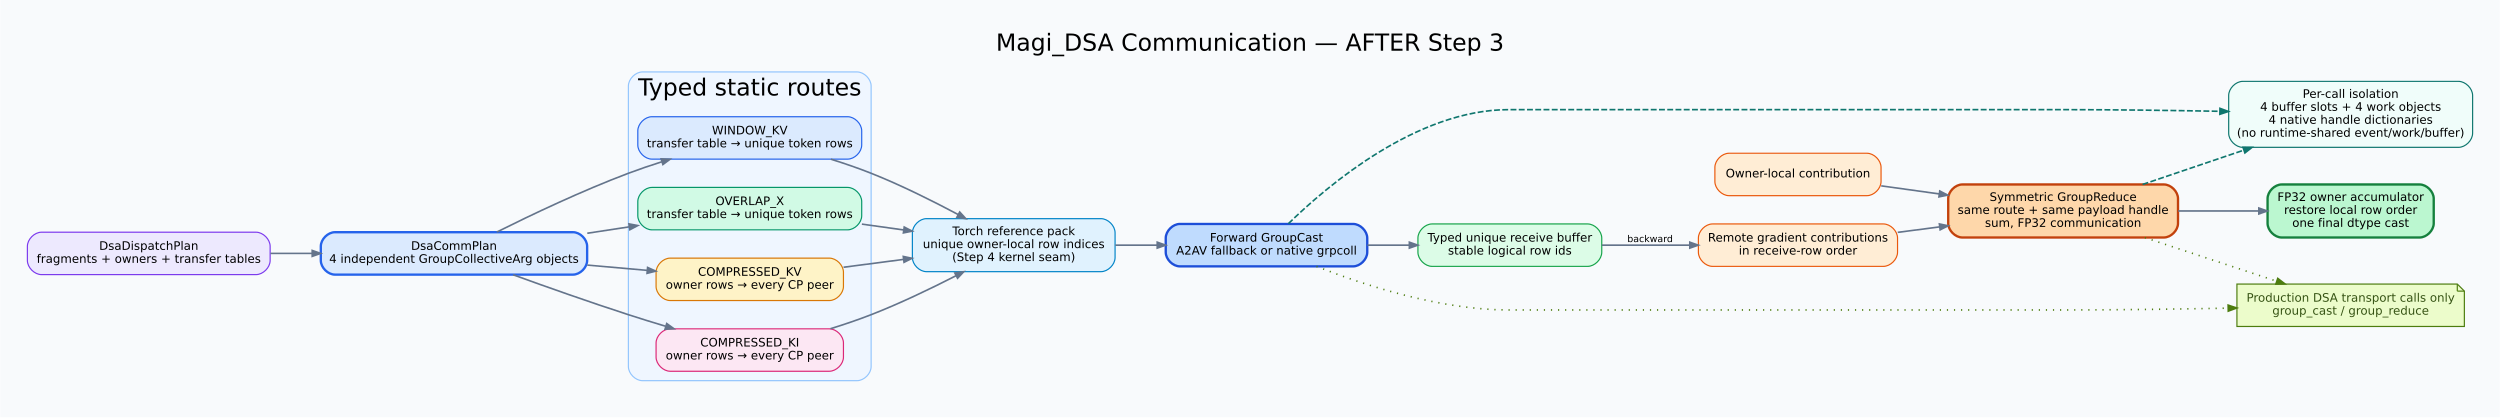
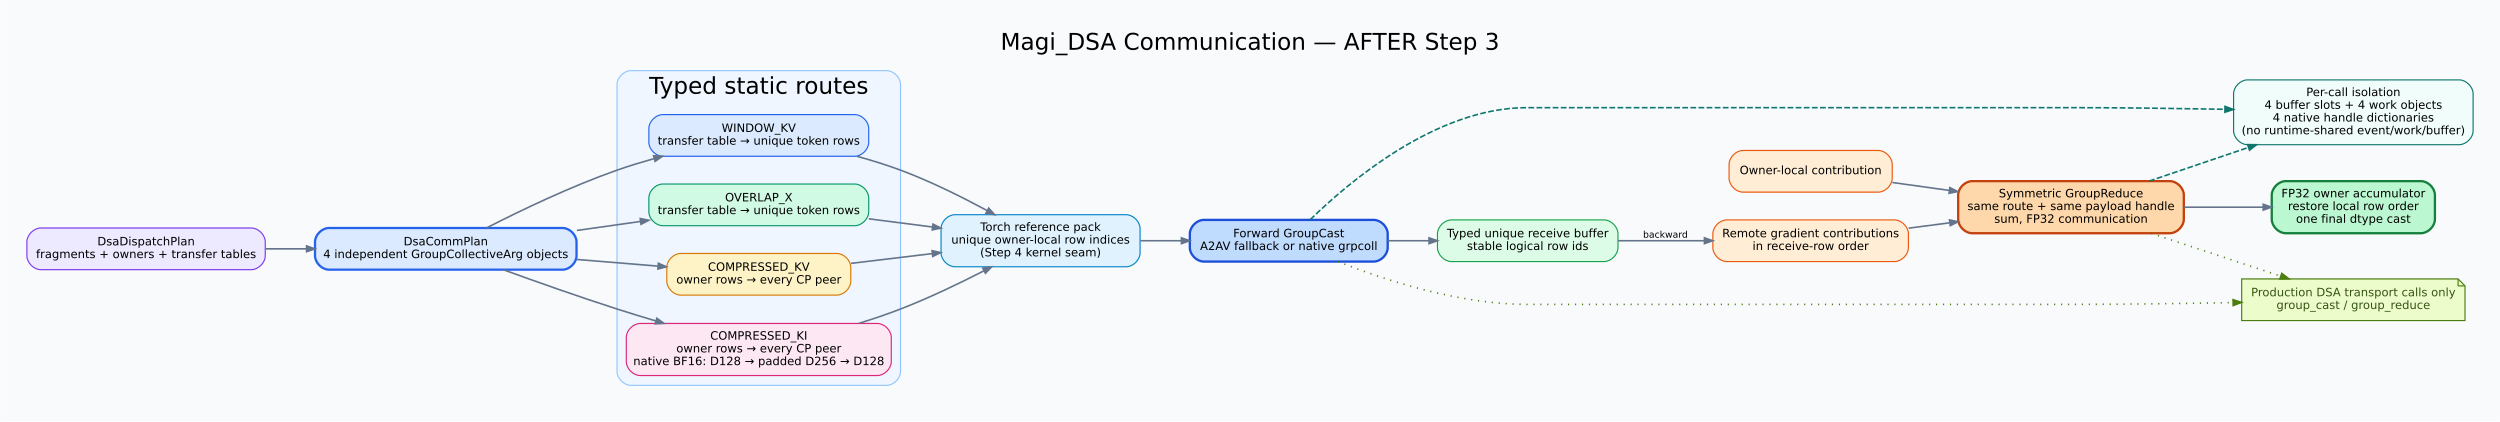
- <svg xmlns="http://www.w3.org/2000/svg" width="2121pt" height="354pt" viewBox="0.00 0.00 2121.08 354.08">
-   <g id="graph0" class="graph" transform="scale(1 1) rotate(0) translate(23.04 331.04)">
-     <polygon fill="#f8fafc" stroke="transparent" points="-23.04,23.04 -23.04,-331.04 2098.04,-331.04 2098.04,23.04 -23.04,23.04" />
-     <text text-anchor="middle" x="1037.5" y="-288" font-family="DejaVu Sans" font-size="20.00">Magi_DSA Communication — AFTER Step 3</text>
+ <svg xmlns="http://www.w3.org/2000/svg" width="2160pt" height="364pt" viewBox="0.00 0.00 2160.08 364.08">
+   <g id="graph0" class="graph" transform="scale(1 1) rotate(0) translate(23.04 341.04)">
+     <polygon fill="#f8fafc" stroke="transparent" points="-23.04,23.04 -23.04,-341.04 2137.04,-341.04 2137.04,23.04 -23.04,23.04" />
+     <text text-anchor="middle" x="1057" y="-298" font-family="DejaVu Sans" font-size="20.00">Magi_DSA Communication — AFTER Step 3</text>
    <g id="clust1" class="cluster">
-       <path fill="#eff6ff" stroke="#93c5fd" d="M522,-8C522,-8 704,-8 704,-8 710,-8 716,-14 716,-20 716,-20 716,-258 716,-258 716,-264 710,-270 704,-270 704,-270 522,-270 522,-270 516,-270 510,-264 510,-258 510,-258 510,-20 510,-20 510,-14 516,-8 522,-8" />
-       <text text-anchor="middle" x="613" y="-250" font-family="DejaVu Sans" font-size="20.00">Typed static routes</text>
+       <path fill="#eff6ff" stroke="#93c5fd" d="M522,-8C522,-8 743,-8 743,-8 749,-8 755,-14 755,-20 755,-20 755,-268 755,-268 755,-274 749,-280 743,-280 743,-280 522,-280 522,-280 516,-280 510,-274 510,-268 510,-268 510,-20 510,-20 510,-14 516,-8 522,-8" />
+       <text text-anchor="middle" x="632.5" y="-260" font-family="DejaVu Sans" font-size="20.00">Typed static routes</text>
    </g>
    <g id="node1" class="node">
-       <path fill="#ede9fe" stroke="#7c3aed" d="M194,-134C194,-134 12,-134 12,-134 6,-134 0,-128 0,-122 0,-122 0,-110 0,-110 0,-104 6,-98 12,-98 12,-98 194,-98 194,-98 200,-98 206,-104 206,-110 206,-110 206,-122 206,-122 206,-128 200,-134 194,-134" />
-       <text text-anchor="middle" x="103" y="-119" font-family="DejaVu Sans" font-size="10.00">DsaDispatchPlan</text>
-       <text text-anchor="middle" x="103" y="-108" font-family="DejaVu Sans" font-size="10.00">fragments + owners + transfer tables</text>
+       <path fill="#ede9fe" stroke="#7c3aed" d="M194,-144C194,-144 12,-144 12,-144 6,-144 0,-138 0,-132 0,-132 0,-120 0,-120 0,-114 6,-108 12,-108 12,-108 194,-108 194,-108 200,-108 206,-114 206,-120 206,-120 206,-132 206,-132 206,-138 200,-144 194,-144" />
+       <text text-anchor="middle" x="103" y="-129" font-family="DejaVu Sans" font-size="10.00">DsaDispatchPlan</text>
+       <text text-anchor="middle" x="103" y="-118" font-family="DejaVu Sans" font-size="10.00">fragments + owners + transfer tables</text>
    </g>
    <g id="node2" class="node">
-       <path fill="#dbeafe" stroke="#2563eb" stroke-width="2" d="M463,-134C463,-134 261,-134 261,-134 255,-134 249,-128 249,-122 249,-122 249,-110 249,-110 249,-104 255,-98 261,-98 261,-98 463,-98 463,-98 469,-98 475,-104 475,-110 475,-110 475,-122 475,-122 475,-128 469,-134 463,-134" />
-       <text text-anchor="middle" x="362" y="-119" font-family="DejaVu Sans" font-size="10.00">DsaCommPlan</text>
-       <text text-anchor="middle" x="362" y="-108" font-family="DejaVu Sans" font-size="10.00">4 independent GroupCollectiveArg objects</text>
+       <path fill="#dbeafe" stroke="#2563eb" stroke-width="2" d="M463,-144C463,-144 261,-144 261,-144 255,-144 249,-138 249,-132 249,-132 249,-120 249,-120 249,-114 255,-108 261,-108 261,-108 463,-108 463,-108 469,-108 475,-114 475,-120 475,-120 475,-132 475,-132 475,-138 469,-144 463,-144" />
+       <text text-anchor="middle" x="362" y="-129" font-family="DejaVu Sans" font-size="10.00">DsaCommPlan</text>
+       <text text-anchor="middle" x="362" y="-118" font-family="DejaVu Sans" font-size="10.00">4 independent GroupCollectiveArg objects</text>
    </g>
    <g id="edge1" class="edge">
-       <path fill="none" stroke="#64748b" stroke-width="1.4" d="M206.31,-116C217.9,-116 229.79,-116 241.58,-116" />
-       <polygon fill="#64748b" stroke="#64748b" stroke-width="1.4" points="241.7,-118.52 248.9,-116 241.7,-113.48 241.7,-118.52" />
+       <path fill="none" stroke="#64748b" stroke-width="1.4" d="M206.31,-126C217.9,-126 229.79,-126 241.58,-126" />
+       <polygon fill="#64748b" stroke="#64748b" stroke-width="1.4" points="241.7,-128.52 248.9,-126 241.7,-123.48 241.7,-128.52" />
    </g>
    <g id="node3" class="node">
-       <path fill="#dbeafe" stroke="#2563eb" d="M696,-232C696,-232 530,-232 530,-232 524,-232 518,-226 518,-220 518,-220 518,-208 518,-208 518,-202 524,-196 530,-196 530,-196 696,-196 696,-196 702,-196 708,-202 708,-208 708,-208 708,-220 708,-220 708,-226 702,-232 696,-232" />
-       <text text-anchor="middle" x="613" y="-217" font-family="DejaVu Sans" font-size="10.00">WINDOW_KV</text>
-       <text text-anchor="middle" x="613" y="-206" font-family="DejaVu Sans" font-size="10.00">transfer table → unique token rows</text>
+       <path fill="#dbeafe" stroke="#2563eb" d="M715.5,-242C715.5,-242 549.5,-242 549.5,-242 543.5,-242 537.5,-236 537.5,-230 537.5,-230 537.5,-218 537.5,-218 537.5,-212 543.5,-206 549.5,-206 549.5,-206 715.5,-206 715.5,-206 721.5,-206 727.5,-212 727.5,-218 727.5,-218 727.5,-230 727.5,-230 727.5,-236 721.5,-242 715.5,-242" />
+       <text text-anchor="middle" x="632.5" y="-227" font-family="DejaVu Sans" font-size="10.00">WINDOW_KV</text>
+       <text text-anchor="middle" x="632.5" y="-216" font-family="DejaVu Sans" font-size="10.00">transfer table → unique token rows</text>
    </g>
    <g id="edge2" class="edge">
-       <path fill="none" stroke="#64748b" stroke-width="1.4" d="M398.32,-134.13C427.71,-148.78 470.91,-169.3 510,-184 519.11,-187.42 528.79,-190.71 538.42,-193.77" />
-       <polygon fill="#64748b" stroke="#64748b" stroke-width="1.4" points="537.79,-196.21 545.41,-195.96 539.29,-191.4 537.79,-196.21" />
+       <path fill="none" stroke="#64748b" stroke-width="1.4" d="M397.27,-144.13C426.57,-159.08 470.2,-180.03 510,-194 520.26,-197.6 531.15,-200.94 542.03,-203.98" />
+       <polygon fill="#64748b" stroke="#64748b" stroke-width="1.4" points="541.57,-206.47 549.18,-205.94 542.9,-201.61 541.57,-206.47" />
    </g>
    <g id="node4" class="node">
-       <path fill="#d1fae5" stroke="#059669" d="M696,-172C696,-172 530,-172 530,-172 524,-172 518,-166 518,-160 518,-160 518,-148 518,-148 518,-142 524,-136 530,-136 530,-136 696,-136 696,-136 702,-136 708,-142 708,-148 708,-148 708,-160 708,-160 708,-166 702,-172 696,-172" />
-       <text text-anchor="middle" x="613" y="-157" font-family="DejaVu Sans" font-size="10.00">OVERLAP_X</text>
-       <text text-anchor="middle" x="613" y="-146" font-family="DejaVu Sans" font-size="10.00">transfer table → unique token rows</text>
+       <path fill="#d1fae5" stroke="#059669" d="M715.5,-182C715.5,-182 549.5,-182 549.5,-182 543.5,-182 537.5,-176 537.5,-170 537.5,-170 537.5,-158 537.5,-158 537.5,-152 543.5,-146 549.5,-146 549.5,-146 715.5,-146 715.5,-146 721.5,-146 727.5,-152 727.5,-158 727.5,-158 727.5,-170 727.5,-170 727.5,-176 721.5,-182 715.5,-182" />
+       <text text-anchor="middle" x="632.5" y="-167" font-family="DejaVu Sans" font-size="10.00">OVERLAP_X</text>
+       <text text-anchor="middle" x="632.5" y="-156" font-family="DejaVu Sans" font-size="10.00">transfer table → unique token rows</text>
    </g>
    <g id="edge3" class="edge">
-       <path fill="none" stroke="#64748b" stroke-width="1.4" d="M475.12,-133.11C486.98,-134.92 499,-136.75 510.73,-138.55" />
-       <polygon fill="#64748b" stroke="#64748b" stroke-width="1.4" points="510.5,-141.06 518,-139.65 511.26,-136.08 510.5,-141.06" />
+       <path fill="none" stroke="#64748b" stroke-width="1.4" d="M475.31,-141.9C493.42,-144.46 512.07,-147.1 529.91,-149.62" />
+       <polygon fill="#64748b" stroke="#64748b" stroke-width="1.4" points="530.02,-152.18 537.5,-150.7 530.72,-147.19 530.02,-152.18" />
    </g>
    <g id="node5" class="node">
-       <path fill="#fef3c7" stroke="#d97706" d="M680.5,-112C680.5,-112 545.5,-112 545.5,-112 539.5,-112 533.5,-106 533.5,-100 533.5,-100 533.5,-88 533.5,-88 533.5,-82 539.5,-76 545.5,-76 545.5,-76 680.5,-76 680.5,-76 686.5,-76 692.5,-82 692.5,-88 692.5,-88 692.5,-100 692.5,-100 692.5,-106 686.5,-112 680.5,-112" />
-       <text text-anchor="middle" x="613" y="-97" font-family="DejaVu Sans" font-size="10.00">COMPRESSED_KV</text>
-       <text text-anchor="middle" x="613" y="-86" font-family="DejaVu Sans" font-size="10.00">owner rows → every CP peer</text>
+       <path fill="#fef3c7" stroke="#d97706" d="M700,-122C700,-122 565,-122 565,-122 559,-122 553,-116 553,-110 553,-110 553,-98 553,-98 553,-92 559,-86 565,-86 565,-86 700,-86 700,-86 706,-86 712,-92 712,-98 712,-98 712,-110 712,-110 712,-116 706,-122 700,-122" />
+       <text text-anchor="middle" x="632.5" y="-107" font-family="DejaVu Sans" font-size="10.00">COMPRESSED_KV</text>
+       <text text-anchor="middle" x="632.5" y="-96" font-family="DejaVu Sans" font-size="10.00">owner rows → every CP peer</text>
    </g>
    <g id="edge4" class="edge">
-       <path fill="none" stroke="#64748b" stroke-width="1.4" d="M475.12,-106.09C492.13,-104.59 509.46,-103.06 525.81,-101.62" />
-       <polygon fill="#64748b" stroke="#64748b" stroke-width="1.4" points="526.3,-104.1 533.25,-100.96 525.85,-99.08 526.3,-104.1" />
+       <path fill="none" stroke="#64748b" stroke-width="1.4" d="M475.31,-116.8C498.68,-114.88 522.96,-112.89 545.22,-111.07" />
+       <polygon fill="#64748b" stroke="#64748b" stroke-width="1.4" points="545.71,-113.56 552.68,-110.46 545.3,-108.53 545.71,-113.56" />
    </g>
    <g id="node6" class="node">
-       <path fill="#fce7f3" stroke="#db2777" d="M680.5,-52C680.5,-52 545.5,-52 545.5,-52 539.5,-52 533.5,-46 533.5,-40 533.5,-40 533.5,-28 533.5,-28 533.5,-22 539.5,-16 545.5,-16 545.5,-16 680.5,-16 680.5,-16 686.5,-16 692.5,-22 692.5,-28 692.5,-28 692.5,-40 692.5,-40 692.5,-46 686.5,-52 680.5,-52" />
-       <text text-anchor="middle" x="613" y="-37" font-family="DejaVu Sans" font-size="10.00">COMPRESSED_KI</text>
-       <text text-anchor="middle" x="613" y="-26" font-family="DejaVu Sans" font-size="10.00">owner rows → every CP peer</text>
+       <path fill="#fce7f3" stroke="#db2777" d="M735,-61.5C735,-61.5 530,-61.5 530,-61.5 524,-61.5 518,-55.5 518,-49.5 518,-49.5 518,-28.5 518,-28.5 518,-22.5 524,-16.5 530,-16.5 530,-16.5 735,-16.5 735,-16.5 741,-16.5 747,-22.5 747,-28.5 747,-28.5 747,-49.5 747,-49.5 747,-55.5 741,-61.5 735,-61.5" />
+       <text text-anchor="middle" x="632.5" y="-47.5" font-family="DejaVu Sans" font-size="10.00">COMPRESSED_KI</text>
+       <text text-anchor="middle" x="632.5" y="-36.5" font-family="DejaVu Sans" font-size="10.00">owner rows → every CP peer</text>
+       <text text-anchor="middle" x="632.5" y="-25.5" font-family="DejaVu Sans" font-size="10.00">native BF16: D128 → padded D256 → D128</text>
    </g>
    <g id="edge5" class="edge">
-       <path fill="none" stroke="#64748b" stroke-width="1.4" d="M412.11,-97.88C440.57,-87.57 477.16,-74.63 510,-64 520.23,-60.69 531.08,-57.33 541.75,-54.12" />
-       <polygon fill="#64748b" stroke="#64748b" stroke-width="1.4" points="542.54,-56.51 548.72,-52.03 541.1,-51.68 542.54,-56.51" />
+       <path fill="none" stroke="#64748b" stroke-width="1.4" d="M411.75,-107.93C440.25,-97.58 477,-84.58 510,-74 520.82,-70.53 532.23,-67.03 543.55,-63.66" />
+       <polygon fill="#64748b" stroke="#64748b" stroke-width="1.4" points="544.39,-66.04 550.58,-61.58 542.96,-61.21 544.39,-66.04" />
    </g>
    <g id="node7" class="node">
-       <path fill="#e0f2fe" stroke="#0284c7" d="M911,-145.5C911,-145.5 763,-145.5 763,-145.5 757,-145.5 751,-139.5 751,-133.5 751,-133.5 751,-112.5 751,-112.5 751,-106.5 757,-100.5 763,-100.5 763,-100.5 911,-100.5 911,-100.5 917,-100.5 923,-106.5 923,-112.5 923,-112.5 923,-133.5 923,-133.5 923,-139.5 917,-145.5 911,-145.5" />
-       <text text-anchor="middle" x="837" y="-131.5" font-family="DejaVu Sans" font-size="10.00">Torch reference pack</text>
-       <text text-anchor="middle" x="837" y="-120.5" font-family="DejaVu Sans" font-size="10.00">unique owner-local row indices</text>
-       <text text-anchor="middle" x="837" y="-109.5" font-family="DejaVu Sans" font-size="10.00">(Step 4 kernel seam)</text>
+       <path fill="#e0f2fe" stroke="#0284c7" d="M950,-155.5C950,-155.5 802,-155.5 802,-155.5 796,-155.5 790,-149.5 790,-143.5 790,-143.5 790,-122.5 790,-122.5 790,-116.5 796,-110.5 802,-110.5 802,-110.5 950,-110.5 950,-110.5 956,-110.5 962,-116.5 962,-122.5 962,-122.5 962,-143.5 962,-143.5 962,-149.5 956,-155.5 950,-155.5" />
+       <text text-anchor="middle" x="876" y="-141.5" font-family="DejaVu Sans" font-size="10.00">Torch reference pack</text>
+       <text text-anchor="middle" x="876" y="-130.5" font-family="DejaVu Sans" font-size="10.00">unique owner-local row indices</text>
+       <text text-anchor="middle" x="876" y="-119.5" font-family="DejaVu Sans" font-size="10.00">(Step 4 kernel seam)</text>
    </g>
    <g id="edge6" class="edge">
-       <path fill="none" stroke="#64748b" stroke-width="1.4" d="M681.81,-195.96C693.34,-192.35 705.11,-188.33 716,-184 741.11,-174.03 768,-160.62 789.96,-148.92" />
-       <polygon fill="#64748b" stroke="#64748b" stroke-width="1.4" points="791.16,-151.14 796.31,-145.51 788.77,-146.7 791.16,-151.14" />
+       <path fill="none" stroke="#64748b" stroke-width="1.4" d="M717.27,-205.99C730.06,-202.47 742.99,-198.47 755,-194 780.62,-184.47 807.87,-170.91 829.93,-159" />
+       <polygon fill="#64748b" stroke="#64748b" stroke-width="1.4" points="831.18,-161.19 836.3,-155.53 828.77,-156.76 831.18,-161.19" />
    </g>
    <g id="edge7" class="edge">
-       <path fill="none" stroke="#64748b" stroke-width="1.4" d="M708.15,-140.85C719.89,-139.21 731.89,-137.54 743.61,-135.9" />
-       <polygon fill="#64748b" stroke="#64748b" stroke-width="1.4" points="744.08,-138.38 750.86,-134.89 743.38,-133.39 744.08,-138.38" />
+       <path fill="none" stroke="#64748b" stroke-width="1.4" d="M727.56,-151.93C745.68,-149.6 764.65,-147.16 782.72,-144.85" />
+       <polygon fill="#64748b" stroke="#64748b" stroke-width="1.4" points="783.04,-147.35 789.86,-143.93 782.4,-142.35 783.04,-147.35" />
    </g>
    <g id="edge8" class="edge">
-       <path fill="none" stroke="#64748b" stroke-width="1.4" d="M692.58,-104.27C709.06,-106.42 726.59,-108.71 743.52,-110.92" />
-       <polygon fill="#64748b" stroke="#64748b" stroke-width="1.4" points="743.27,-113.43 750.74,-111.86 743.92,-108.43 743.27,-113.43" />
+       <path fill="none" stroke="#64748b" stroke-width="1.4" d="M712.24,-113.46C734.6,-116.14 759.15,-119.09 782.25,-121.86" />
+       <polygon fill="#64748b" stroke="#64748b" stroke-width="1.4" points="782.25,-124.4 789.7,-122.76 782.85,-119.4 782.25,-124.4" />
    </g>
    <g id="edge9" class="edge">
-       <path fill="none" stroke="#64748b" stroke-width="1.4" d="M681.49,-52.08C693.11,-55.69 704.99,-59.71 716,-64 740.31,-73.47 766.4,-86 788.02,-97.07" />
-       <polygon fill="#64748b" stroke="#64748b" stroke-width="1.4" points="787.03,-99.39 794.58,-100.45 789.34,-94.91 787.03,-99.39" />
+       <path fill="none" stroke="#64748b" stroke-width="1.4" d="M719.11,-61.6C731.27,-65.4 743.53,-69.57 755,-74 779.33,-83.4 805.43,-95.92 827.05,-107" />
+       <polygon fill="#64748b" stroke="#64748b" stroke-width="1.4" points="826.05,-109.33 833.61,-110.39 828.37,-104.85 826.05,-109.33" />
    </g>
    <g id="node8" class="node">
-       <path fill="#bfdbfe" stroke="#1d4ed8" stroke-width="2" d="M1125,-141C1125,-141 978,-141 978,-141 972,-141 966,-135 966,-129 966,-129 966,-117 966,-117 966,-111 972,-105 978,-105 978,-105 1125,-105 1125,-105 1131,-105 1137,-111 1137,-117 1137,-117 1137,-129 1137,-129 1137,-135 1131,-141 1125,-141" />
-       <text text-anchor="middle" x="1051.5" y="-126" font-family="DejaVu Sans" font-size="10.00">Forward GroupCast</text>
-       <text text-anchor="middle" x="1051.5" y="-115" font-family="DejaVu Sans" font-size="10.00">A2AV fallback or native grpcoll</text>
+       <path fill="#bfdbfe" stroke="#1d4ed8" stroke-width="2" d="M1164,-151C1164,-151 1017,-151 1017,-151 1011,-151 1005,-145 1005,-139 1005,-139 1005,-127 1005,-127 1005,-121 1011,-115 1017,-115 1017,-115 1164,-115 1164,-115 1170,-115 1176,-121 1176,-127 1176,-127 1176,-139 1176,-139 1176,-145 1170,-151 1164,-151" />
+       <text text-anchor="middle" x="1090.5" y="-136" font-family="DejaVu Sans" font-size="10.00">Forward GroupCast</text>
+       <text text-anchor="middle" x="1090.5" y="-125" font-family="DejaVu Sans" font-size="10.00">A2AV fallback or native grpcoll</text>
    </g>
    <g id="edge10" class="edge">
-       <path fill="none" stroke="#64748b" stroke-width="1.4" d="M923.21,-123C934.87,-123 946.89,-123 958.67,-123" />
-       <polygon fill="#64748b" stroke="#64748b" stroke-width="1.4" points="958.77,-125.52 965.97,-123 958.77,-120.48 958.77,-125.52" />
+       <path fill="none" stroke="#64748b" stroke-width="1.4" d="M962.21,-133C973.87,-133 985.89,-133 997.67,-133" />
+       <polygon fill="#64748b" stroke="#64748b" stroke-width="1.4" points="997.77,-135.52 1004.97,-133 997.77,-130.48 997.77,-135.52" />
    </g>
    <g id="node9" class="node">
-       <path fill="#dcfce7" stroke="#16a34a" d="M1324,-141C1324,-141 1192,-141 1192,-141 1186,-141 1180,-135 1180,-129 1180,-129 1180,-117 1180,-117 1180,-111 1186,-105 1192,-105 1192,-105 1324,-105 1324,-105 1330,-105 1336,-111 1336,-117 1336,-117 1336,-129 1336,-129 1336,-135 1330,-141 1324,-141" />
-       <text text-anchor="middle" x="1258" y="-126" font-family="DejaVu Sans" font-size="10.00">Typed unique receive buffer</text>
-       <text text-anchor="middle" x="1258" y="-115" font-family="DejaVu Sans" font-size="10.00">stable logical row ids</text>
+       <path fill="#dcfce7" stroke="#16a34a" d="M1363,-151C1363,-151 1231,-151 1231,-151 1225,-151 1219,-145 1219,-139 1219,-139 1219,-127 1219,-127 1219,-121 1225,-115 1231,-115 1231,-115 1363,-115 1363,-115 1369,-115 1375,-121 1375,-127 1375,-127 1375,-139 1375,-139 1375,-145 1369,-151 1363,-151" />
+       <text text-anchor="middle" x="1297" y="-136" font-family="DejaVu Sans" font-size="10.00">Typed unique receive buffer</text>
+       <text text-anchor="middle" x="1297" y="-125" font-family="DejaVu Sans" font-size="10.00">stable logical row ids</text>
    </g>
    <g id="edge11" class="edge">
-       <path fill="none" stroke="#64748b" stroke-width="1.4" d="M1137.15,-123C1148.89,-123 1160.95,-123 1172.68,-123" />
-       <polygon fill="#64748b" stroke="#64748b" stroke-width="1.4" points="1172.74,-125.52 1179.94,-123 1172.74,-120.48 1172.74,-125.52" />
+       <path fill="none" stroke="#64748b" stroke-width="1.4" d="M1176.15,-133C1187.89,-133 1199.95,-133 1211.68,-133" />
+       <polygon fill="#64748b" stroke="#64748b" stroke-width="1.4" points="1211.74,-135.52 1218.94,-133 1211.74,-130.48 1211.74,-135.52" />
    </g>
    <g id="node14" class="node">
-       <path fill="#f0fdfa" stroke="#0f766e" d="M2063,-262C2063,-262 1880,-262 1880,-262 1874,-262 1868,-256 1868,-250 1868,-250 1868,-218 1868,-218 1868,-212 1874,-206 1880,-206 1880,-206 2063,-206 2063,-206 2069,-206 2075,-212 2075,-218 2075,-218 2075,-250 2075,-250 2075,-256 2069,-262 2063,-262" />
-       <text text-anchor="middle" x="1971.5" y="-248" font-family="DejaVu Sans" font-size="10.00">Per-call isolation</text>
-       <text text-anchor="middle" x="1971.5" y="-237" font-family="DejaVu Sans" font-size="10.00">4 buffer slots + 4 work objects</text>
-       <text text-anchor="middle" x="1971.5" y="-226" font-family="DejaVu Sans" font-size="10.00">4 native handle dictionaries</text>
-       <text text-anchor="middle" x="1971.5" y="-215" font-family="DejaVu Sans" font-size="10.00">(no runtime-shared event/work/buffer)</text>
+       <path fill="#f0fdfa" stroke="#0f766e" d="M2102,-272C2102,-272 1919,-272 1919,-272 1913,-272 1907,-266 1907,-260 1907,-260 1907,-228 1907,-228 1907,-222 1913,-216 1919,-216 1919,-216 2102,-216 2102,-216 2108,-216 2114,-222 2114,-228 2114,-228 2114,-260 2114,-260 2114,-266 2108,-272 2102,-272" />
+       <text text-anchor="middle" x="2010.5" y="-258" font-family="DejaVu Sans" font-size="10.00">Per-call isolation</text>
+       <text text-anchor="middle" x="2010.5" y="-247" font-family="DejaVu Sans" font-size="10.00">4 buffer slots + 4 work objects</text>
+       <text text-anchor="middle" x="2010.5" y="-236" font-family="DejaVu Sans" font-size="10.00">4 native handle dictionaries</text>
+       <text text-anchor="middle" x="2010.5" y="-225" font-family="DejaVu Sans" font-size="10.00">(no runtime-shared event/work/buffer)</text>
    </g>
    <g id="edge16" class="edge">
-       <path fill="none" stroke="#0f766e" stroke-width="1.4" stroke-dasharray="5,2" d="M1070.05,-141.22C1103.26,-173.65 1179,-238 1257,-238 1257,-238 1257,-238 1728.5,-238 1771.61,-238 1819.03,-237.36 1860.38,-236.59" />
-       <polygon fill="#0f766e" stroke="#0f766e" stroke-width="1.4" points="1860.61,-239.1 1867.77,-236.45 1860.52,-234.06 1860.61,-239.1" />
+       <path fill="none" stroke="#0f766e" stroke-width="1.4" stroke-dasharray="5,2" d="M1109.05,-151.22C1142.26,-183.65 1218,-248 1296,-248 1296,-248 1296,-248 1767.5,-248 1810.61,-248 1858.03,-247.36 1899.38,-246.59" />
+       <polygon fill="#0f766e" stroke="#0f766e" stroke-width="1.4" points="1899.61,-249.1 1906.77,-246.45 1899.52,-244.06 1899.61,-249.1" />
    </g>
    <g id="node15" class="node">
-       <polygon fill="#ecfccb" stroke="#4d7c0f" points="2062,-90 1875,-90 1875,-54 2068,-54 2068,-84 2062,-90" />
-       <polyline fill="none" stroke="#4d7c0f" points="2062,-90 2062,-84 " />
-       <polyline fill="none" stroke="#4d7c0f" points="2068,-84 2062,-84 " />
-       <text text-anchor="middle" x="1971.5" y="-75" font-family="DejaVu Sans" font-size="10.00" fill="#365314">Production DSA transport calls only</text>
-       <text text-anchor="middle" x="1971.5" y="-64" font-family="DejaVu Sans" font-size="10.00" fill="#365314">group_cast / group_reduce</text>
+       <polygon fill="#ecfccb" stroke="#4d7c0f" points="2101,-100 1914,-100 1914,-64 2107,-64 2107,-94 2101,-100" />
+       <polyline fill="none" stroke="#4d7c0f" points="2101,-100 2101,-94 " />
+       <polyline fill="none" stroke="#4d7c0f" points="2107,-94 2101,-94 " />
+       <text text-anchor="middle" x="2010.5" y="-85" font-family="DejaVu Sans" font-size="10.00" fill="#365314">Production DSA transport calls only</text>
+       <text text-anchor="middle" x="2010.5" y="-74" font-family="DejaVu Sans" font-size="10.00" fill="#365314">group_cast / group_reduce</text>
    </g>
    <g id="edge18" class="edge">
-       <path fill="none" stroke="#4d7c0f" stroke-width="1.4" stroke-dasharray="1,5" d="M1093.92,-104.99C1134.63,-88.95 1198.91,-68 1257,-68 1257,-68 1257,-68 1728.5,-68 1774.08,-68 1824.48,-68.72 1867.44,-69.55" />
-       <polygon fill="#4d7c0f" stroke="#4d7c0f" stroke-width="1.4" points="1867.57,-72.07 1874.82,-69.69 1867.67,-67.03 1867.57,-72.07" />
+       <path fill="none" stroke="#4d7c0f" stroke-width="1.4" stroke-dasharray="1,5" d="M1132.92,-114.99C1173.63,-98.95 1237.91,-78 1296,-78 1296,-78 1296,-78 1767.5,-78 1813.08,-78 1863.48,-78.72 1906.44,-79.55" />
+       <polygon fill="#4d7c0f" stroke="#4d7c0f" stroke-width="1.4" points="1906.57,-82.07 1913.82,-79.69 1906.67,-77.03 1906.57,-82.07" />
    </g>
    <g id="node10" class="node">
-       <path fill="#ffedd5" stroke="#ea580c" d="M1575,-141C1575,-141 1430,-141 1430,-141 1424,-141 1418,-135 1418,-129 1418,-129 1418,-117 1418,-117 1418,-111 1424,-105 1430,-105 1430,-105 1575,-105 1575,-105 1581,-105 1587,-111 1587,-117 1587,-117 1587,-129 1587,-129 1587,-135 1581,-141 1575,-141" />
-       <text text-anchor="middle" x="1502.5" y="-126" font-family="DejaVu Sans" font-size="10.00">Remote gradient contributions</text>
-       <text text-anchor="middle" x="1502.5" y="-115" font-family="DejaVu Sans" font-size="10.00">in receive-row order</text>
+       <path fill="#ffedd5" stroke="#ea580c" d="M1614,-151C1614,-151 1469,-151 1469,-151 1463,-151 1457,-145 1457,-139 1457,-139 1457,-127 1457,-127 1457,-121 1463,-115 1469,-115 1469,-115 1614,-115 1614,-115 1620,-115 1626,-121 1626,-127 1626,-127 1626,-139 1626,-139 1626,-145 1620,-151 1614,-151" />
+       <text text-anchor="middle" x="1541.5" y="-136" font-family="DejaVu Sans" font-size="10.00">Remote gradient contributions</text>
+       <text text-anchor="middle" x="1541.5" y="-125" font-family="DejaVu Sans" font-size="10.00">in receive-row order</text>
    </g>
    <g id="edge12" class="edge">
-       <path fill="none" stroke="#64748b" stroke-width="1.4" d="M1336.06,-123C1359.79,-123 1386.14,-123 1410.7,-123" />
-       <polygon fill="#64748b" stroke="#64748b" stroke-width="1.4" points="1410.72,-125.52 1417.92,-123 1410.72,-120.48 1410.72,-125.52" />
-       <text text-anchor="middle" x="1377" y="-125.6" font-family="DejaVu Sans" font-size="8.00">backward</text>
+       <path fill="none" stroke="#64748b" stroke-width="1.4" d="M1375.06,-133C1398.79,-133 1425.14,-133 1449.7,-133" />
+       <polygon fill="#64748b" stroke="#64748b" stroke-width="1.4" points="1449.72,-135.52 1456.92,-133 1449.72,-130.48 1449.72,-135.52" />
+       <text text-anchor="middle" x="1416" y="-135.6" font-family="DejaVu Sans" font-size="8.00">backward</text>
    </g>
    <g id="node12" class="node">
-       <path fill="#fed7aa" stroke="#c2410c" stroke-width="2" d="M1813,-174.5C1813,-174.5 1642,-174.5 1642,-174.5 1636,-174.5 1630,-168.5 1630,-162.5 1630,-162.5 1630,-141.5 1630,-141.5 1630,-135.5 1636,-129.5 1642,-129.5 1642,-129.5 1813,-129.5 1813,-129.5 1819,-129.5 1825,-135.5 1825,-141.5 1825,-141.5 1825,-162.5 1825,-162.5 1825,-168.5 1819,-174.5 1813,-174.5" />
-       <text text-anchor="middle" x="1727.5" y="-160.5" font-family="DejaVu Sans" font-size="10.00">Symmetric GroupReduce</text>
-       <text text-anchor="middle" x="1727.5" y="-149.5" font-family="DejaVu Sans" font-size="10.00">same route + same payload handle</text>
-       <text text-anchor="middle" x="1727.5" y="-138.5" font-family="DejaVu Sans" font-size="10.00">sum, FP32 communication</text>
+       <path fill="#fed7aa" stroke="#c2410c" stroke-width="2" d="M1852,-184.5C1852,-184.5 1681,-184.5 1681,-184.5 1675,-184.5 1669,-178.5 1669,-172.5 1669,-172.5 1669,-151.5 1669,-151.5 1669,-145.5 1675,-139.5 1681,-139.5 1681,-139.5 1852,-139.5 1852,-139.5 1858,-139.5 1864,-145.5 1864,-151.5 1864,-151.5 1864,-172.5 1864,-172.5 1864,-178.5 1858,-184.5 1852,-184.5" />
+       <text text-anchor="middle" x="1766.5" y="-170.5" font-family="DejaVu Sans" font-size="10.00">Symmetric GroupReduce</text>
+       <text text-anchor="middle" x="1766.5" y="-159.5" font-family="DejaVu Sans" font-size="10.00">same route + same payload handle</text>
+       <text text-anchor="middle" x="1766.5" y="-148.5" font-family="DejaVu Sans" font-size="10.00">sum, FP32 communication</text>
    </g>
    <g id="edge13" class="edge">
-       <path fill="none" stroke="#64748b" stroke-width="1.4" d="M1587.17,-133.88C1598.74,-135.39 1610.73,-136.94 1622.6,-138.49" />
-       <polygon fill="#64748b" stroke="#64748b" stroke-width="1.4" points="1622.51,-141.02 1629.98,-139.45 1623.16,-136.02 1622.51,-141.02" />
+       <path fill="none" stroke="#64748b" stroke-width="1.4" d="M1626.17,-143.88C1637.74,-145.39 1649.73,-146.94 1661.6,-148.49" />
+       <polygon fill="#64748b" stroke="#64748b" stroke-width="1.4" points="1661.51,-151.02 1668.98,-149.45 1662.16,-146.02 1661.51,-151.02" />
    </g>
    <g id="node11" class="node">
-       <path fill="#ffedd5" stroke="#ea580c" d="M1561,-201C1561,-201 1444,-201 1444,-201 1438,-201 1432,-195 1432,-189 1432,-189 1432,-177 1432,-177 1432,-171 1438,-165 1444,-165 1444,-165 1561,-165 1561,-165 1567,-165 1573,-171 1573,-177 1573,-177 1573,-189 1573,-189 1573,-195 1567,-201 1561,-201" />
-       <text text-anchor="middle" x="1502.5" y="-180.5" font-family="DejaVu Sans" font-size="10.00">Owner-local contribution</text>
+       <path fill="#ffedd5" stroke="#ea580c" d="M1600,-211C1600,-211 1483,-211 1483,-211 1477,-211 1471,-205 1471,-199 1471,-199 1471,-187 1471,-187 1471,-181 1477,-175 1483,-175 1483,-175 1600,-175 1600,-175 1606,-175 1612,-181 1612,-187 1612,-187 1612,-199 1612,-199 1612,-205 1606,-211 1600,-211" />
+       <text text-anchor="middle" x="1541.5" y="-190.5" font-family="DejaVu Sans" font-size="10.00">Owner-local contribution</text>
    </g>
    <g id="edge14" class="edge">
-       <path fill="none" stroke="#64748b" stroke-width="1.4" d="M1573.14,-173.32C1588.8,-171.14 1605.74,-168.79 1622.46,-166.46" />
-       <polygon fill="#64748b" stroke="#64748b" stroke-width="1.4" points="1622.82,-168.96 1629.6,-165.47 1622.13,-163.97 1622.82,-168.96" />
+       <path fill="none" stroke="#64748b" stroke-width="1.4" d="M1612.14,-183.32C1627.8,-181.14 1644.74,-178.79 1661.46,-176.46" />
+       <polygon fill="#64748b" stroke="#64748b" stroke-width="1.4" points="1661.82,-178.96 1668.6,-175.47 1661.13,-173.97 1661.82,-178.96" />
    </g>
    <g id="node13" class="node">
-       <path fill="#bbf7d0" stroke="#15803d" stroke-width="2" d="M2030,-174.5C2030,-174.5 1913,-174.5 1913,-174.5 1907,-174.5 1901,-168.5 1901,-162.5 1901,-162.5 1901,-141.5 1901,-141.5 1901,-135.5 1907,-129.5 1913,-129.5 1913,-129.5 2030,-129.5 2030,-129.5 2036,-129.5 2042,-135.5 2042,-141.5 2042,-141.5 2042,-162.5 2042,-162.5 2042,-168.5 2036,-174.5 2030,-174.5" />
-       <text text-anchor="middle" x="1971.5" y="-160.5" font-family="DejaVu Sans" font-size="10.00">FP32 owner accumulator</text>
-       <text text-anchor="middle" x="1971.5" y="-149.5" font-family="DejaVu Sans" font-size="10.00">restore local row order</text>
-       <text text-anchor="middle" x="1971.5" y="-138.5" font-family="DejaVu Sans" font-size="10.00">one final dtype cast</text>
+       <path fill="#bbf7d0" stroke="#15803d" stroke-width="2" d="M2069,-184.5C2069,-184.5 1952,-184.5 1952,-184.5 1946,-184.5 1940,-178.5 1940,-172.5 1940,-172.5 1940,-151.5 1940,-151.5 1940,-145.5 1946,-139.5 1952,-139.5 1952,-139.5 2069,-139.5 2069,-139.5 2075,-139.5 2081,-145.5 2081,-151.5 2081,-151.5 2081,-172.5 2081,-172.5 2081,-178.5 2075,-184.5 2069,-184.5" />
+       <text text-anchor="middle" x="2010.5" y="-170.5" font-family="DejaVu Sans" font-size="10.00">FP32 owner accumulator</text>
+       <text text-anchor="middle" x="2010.5" y="-159.5" font-family="DejaVu Sans" font-size="10.00">restore local row order</text>
+       <text text-anchor="middle" x="2010.5" y="-148.5" font-family="DejaVu Sans" font-size="10.00">one final dtype cast</text>
    </g>
    <g id="edge15" class="edge">
-       <path fill="none" stroke="#64748b" stroke-width="1.4" d="M1825.19,-152C1847.9,-152 1871.8,-152 1893.51,-152" />
-       <polygon fill="#64748b" stroke="#64748b" stroke-width="1.4" points="1893.59,-154.52 1900.79,-152 1893.59,-149.48 1893.59,-154.52" />
+       <path fill="none" stroke="#64748b" stroke-width="1.4" d="M1864.19,-162C1886.9,-162 1910.8,-162 1932.51,-162" />
+       <polygon fill="#64748b" stroke="#64748b" stroke-width="1.4" points="1932.59,-164.52 1939.79,-162 1932.59,-159.48 1932.59,-164.52" />
    </g>
    <g id="edge17" class="edge">
-       <path fill="none" stroke="#0f766e" stroke-width="1.4" stroke-dasharray="5,2" d="M1794.95,-174.52C1821.39,-183.48 1852.23,-193.93 1880.62,-203.54" />
-       <polygon fill="#0f766e" stroke="#0f766e" stroke-width="1.4" points="1880.15,-206.05 1887.78,-205.97 1881.77,-201.27 1880.15,-206.05" />
+       <path fill="none" stroke="#0f766e" stroke-width="1.4" stroke-dasharray="5,2" d="M1833.95,-184.52C1860.39,-193.48 1891.23,-203.93 1919.62,-213.54" />
+       <polygon fill="#0f766e" stroke="#0f766e" stroke-width="1.4" points="1919.15,-216.05 1926.78,-215.97 1920.77,-211.27 1919.15,-216.05" />
    </g>
    <g id="edge19" class="edge">
-       <path fill="none" stroke="#4d7c0f" stroke-width="1.4" stroke-dasharray="1,5" d="M1796.88,-129.4C1831.98,-117.79 1874.42,-103.76 1908.55,-92.48" />
-       <polygon fill="#4d7c0f" stroke="#4d7c0f" stroke-width="1.4" points="1909.66,-94.77 1915.7,-90.11 1908.08,-89.98 1909.66,-94.77" />
+       <path fill="none" stroke="#4d7c0f" stroke-width="1.4" stroke-dasharray="1,5" d="M1835.88,-139.4C1870.98,-127.79 1913.42,-113.76 1947.55,-102.48" />
+       <polygon fill="#4d7c0f" stroke="#4d7c0f" stroke-width="1.4" points="1948.66,-104.77 1954.7,-100.11 1947.08,-99.98 1948.66,-104.77" />
    </g>
  </g>
</svg>
